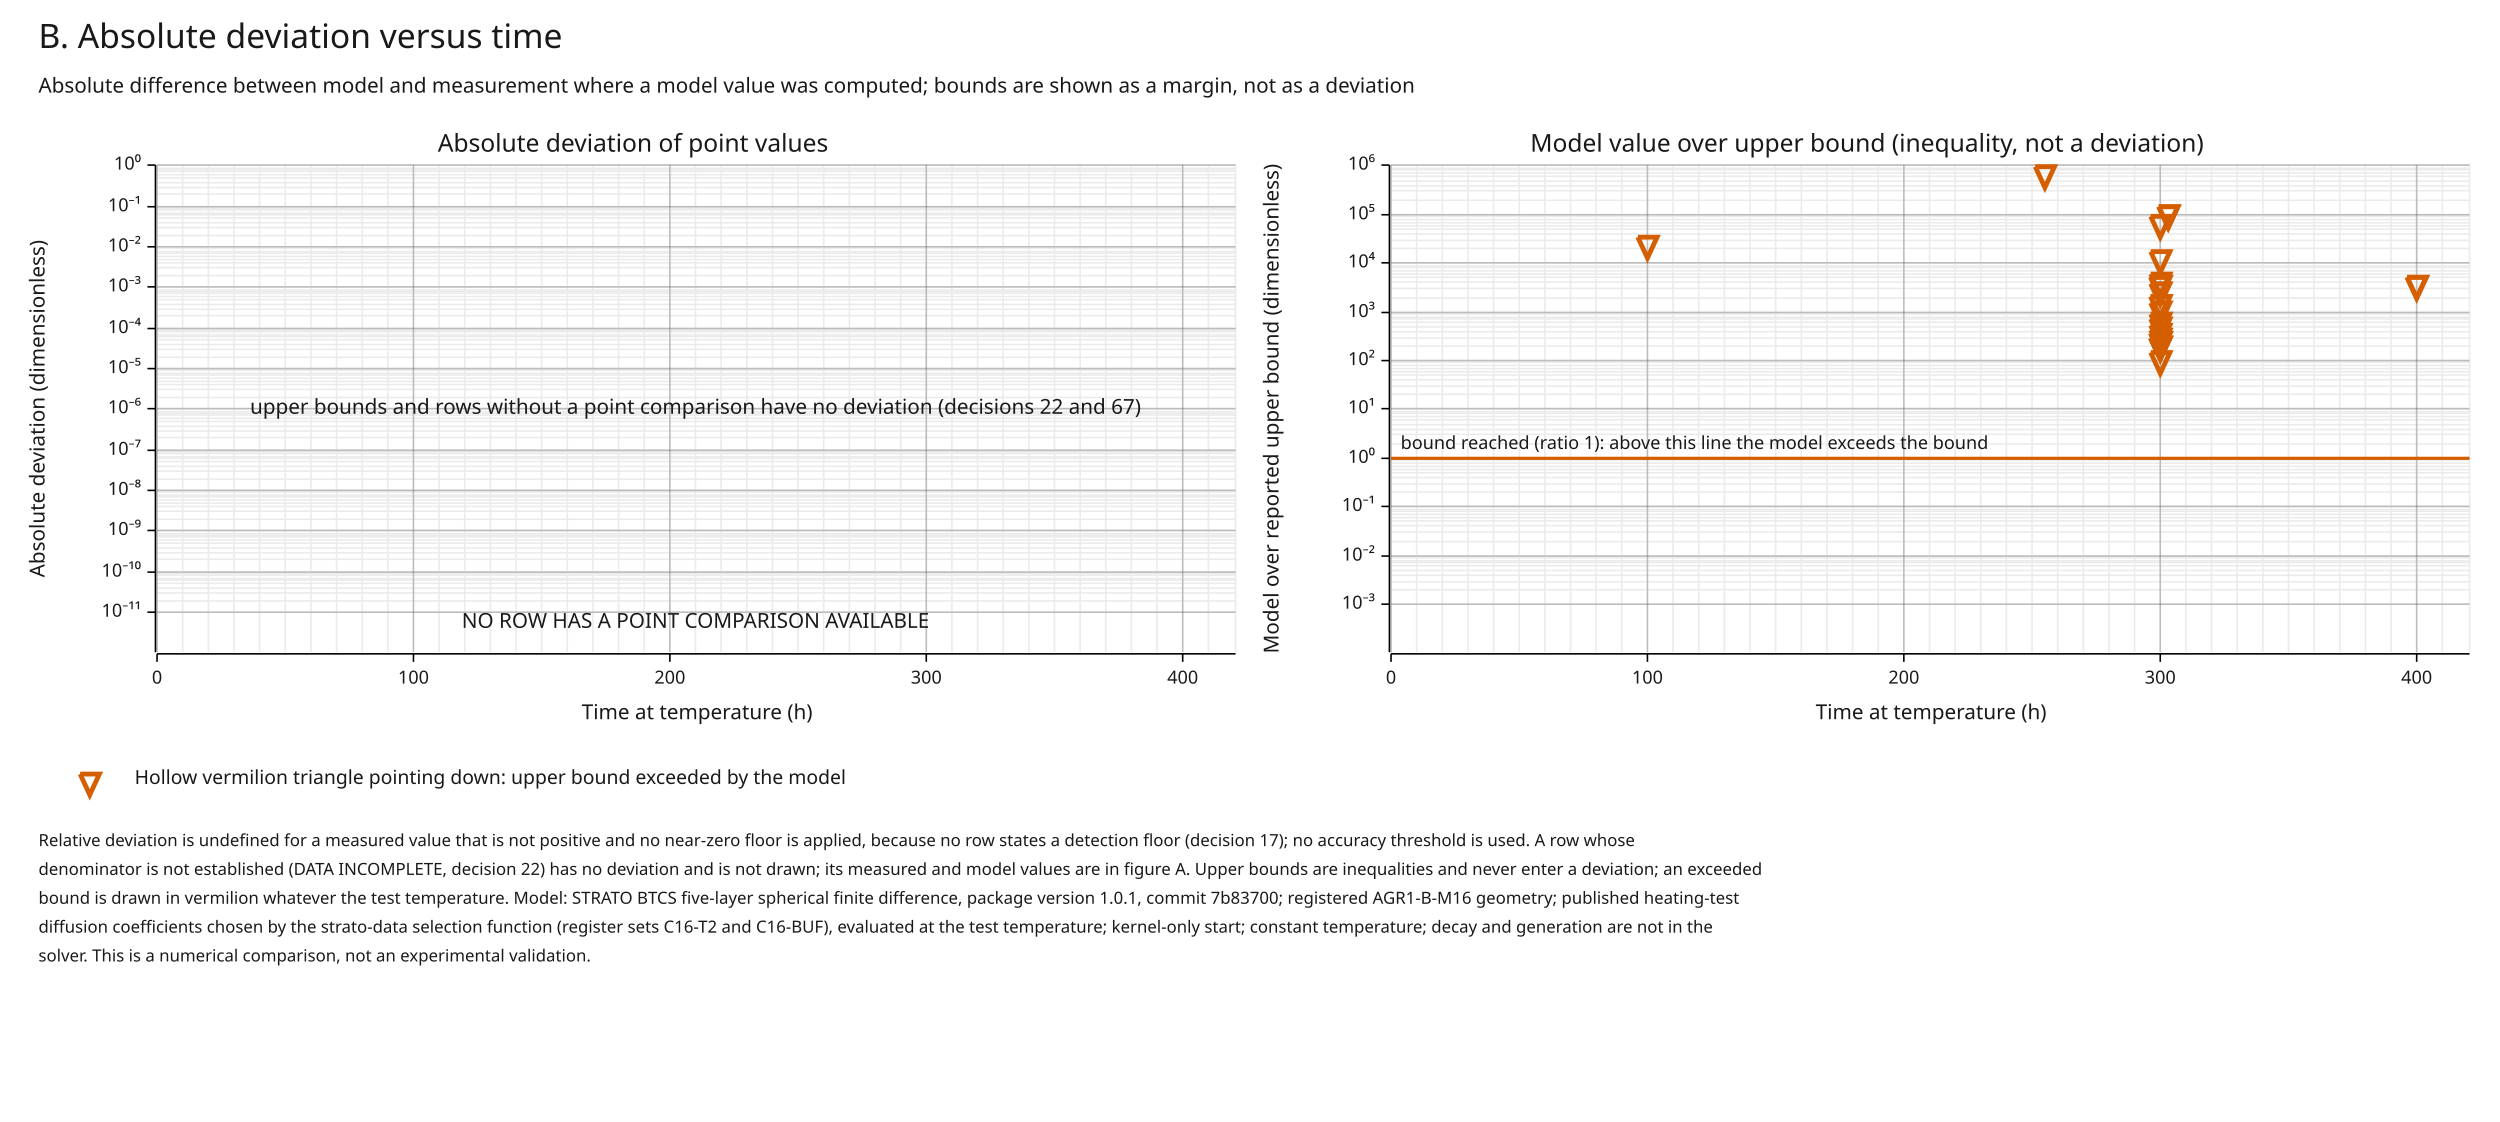
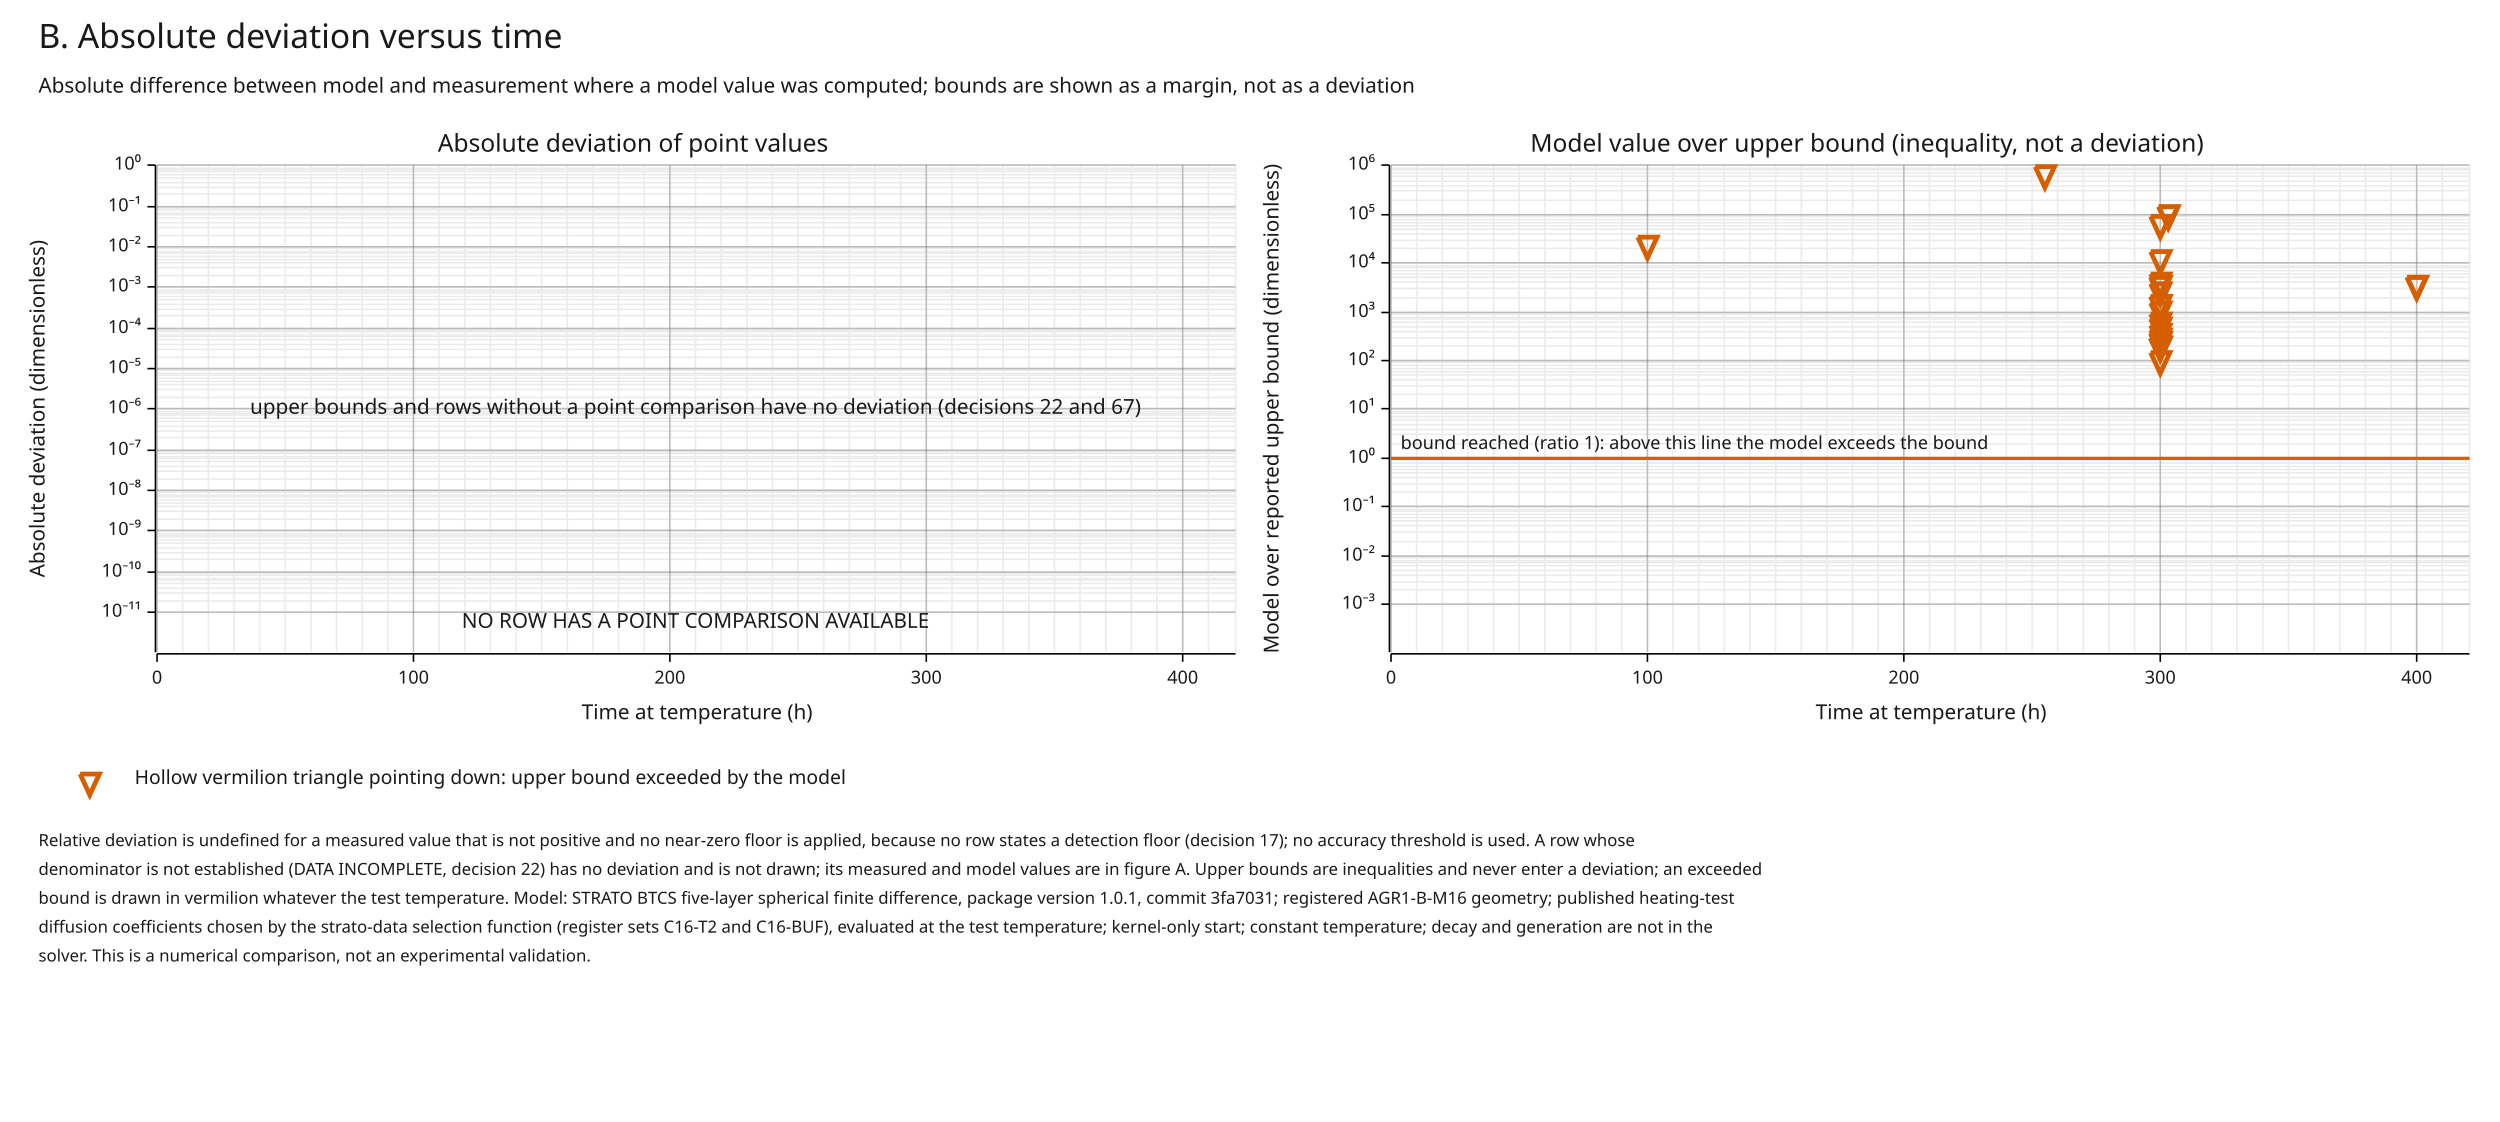
<svg xmlns="http://www.w3.org/2000/svg" width="1560" height="700" viewBox="0 0 1560 700">
  <rect x="0" y="0" width="1560" height="700" opacity="1" fill="#FFFFFF" stroke="none" />
  <text x="24" y="14" dy="0.76em" text-anchor="start" font-family="sans-serif" font-size="20.968" opacity="1" fill="#191919">
B. Absolute deviation versus time
</text>
  <text x="24" y="48" dy="0.76em" text-anchor="start" font-family="sans-serif" font-size="12.903" opacity="1" fill="#191919">
Absolute difference between model and measurement where a model value was computed; bounds are shown as a margin, not as a deviation
</text>
  <text x="395" y="83" dy="0.76em" text-anchor="middle" font-family="sans-serif" font-size="15.323" opacity="1" fill="#191919">
Absolute deviation of point values
</text>
  <line opacity="1" stroke="#EBEBEB" stroke-width="1" x1="98" y1="407" x2="98" y2="103" />
  <line opacity="1" stroke="#EBEBEB" stroke-width="1" x1="114" y1="407" x2="114" y2="103" />
  <line opacity="1" stroke="#EBEBEB" stroke-width="1" x1="130" y1="407" x2="130" y2="103" />
  <line opacity="1" stroke="#EBEBEB" stroke-width="1" x1="146" y1="407" x2="146" y2="103" />
  <line opacity="1" stroke="#EBEBEB" stroke-width="1" x1="162" y1="407" x2="162" y2="103" />
  <line opacity="1" stroke="#EBEBEB" stroke-width="1" x1="178" y1="407" x2="178" y2="103" />
  <line opacity="1" stroke="#EBEBEB" stroke-width="1" x1="194" y1="407" x2="194" y2="103" />
  <line opacity="1" stroke="#EBEBEB" stroke-width="1" x1="210" y1="407" x2="210" y2="103" />
  <line opacity="1" stroke="#EBEBEB" stroke-width="1" x1="226" y1="407" x2="226" y2="103" />
  <line opacity="1" stroke="#EBEBEB" stroke-width="1" x1="242" y1="407" x2="242" y2="103" />
  <line opacity="1" stroke="#EBEBEB" stroke-width="1" x1="258" y1="407" x2="258" y2="103" />
  <line opacity="1" stroke="#EBEBEB" stroke-width="1" x1="274" y1="407" x2="274" y2="103" />
  <line opacity="1" stroke="#EBEBEB" stroke-width="1" x1="290" y1="407" x2="290" y2="103" />
  <line opacity="1" stroke="#EBEBEB" stroke-width="1" x1="306" y1="407" x2="306" y2="103" />
  <line opacity="1" stroke="#EBEBEB" stroke-width="1" x1="322" y1="407" x2="322" y2="103" />
  <line opacity="1" stroke="#EBEBEB" stroke-width="1" x1="338" y1="407" x2="338" y2="103" />
  <line opacity="1" stroke="#EBEBEB" stroke-width="1" x1="354" y1="407" x2="354" y2="103" />
  <line opacity="1" stroke="#EBEBEB" stroke-width="1" x1="370" y1="407" x2="370" y2="103" />
  <line opacity="1" stroke="#EBEBEB" stroke-width="1" x1="386" y1="407" x2="386" y2="103" />
  <line opacity="1" stroke="#EBEBEB" stroke-width="1" x1="402" y1="407" x2="402" y2="103" />
  <line opacity="1" stroke="#EBEBEB" stroke-width="1" x1="418" y1="407" x2="418" y2="103" />
  <line opacity="1" stroke="#EBEBEB" stroke-width="1" x1="434" y1="407" x2="434" y2="103" />
  <line opacity="1" stroke="#EBEBEB" stroke-width="1" x1="450" y1="407" x2="450" y2="103" />
  <line opacity="1" stroke="#EBEBEB" stroke-width="1" x1="466" y1="407" x2="466" y2="103" />
  <line opacity="1" stroke="#EBEBEB" stroke-width="1" x1="482" y1="407" x2="482" y2="103" />
  <line opacity="1" stroke="#EBEBEB" stroke-width="1" x1="498" y1="407" x2="498" y2="103" />
  <line opacity="1" stroke="#EBEBEB" stroke-width="1" x1="514" y1="407" x2="514" y2="103" />
  <line opacity="1" stroke="#EBEBEB" stroke-width="1" x1="530" y1="407" x2="530" y2="103" />
  <line opacity="1" stroke="#EBEBEB" stroke-width="1" x1="546" y1="407" x2="546" y2="103" />
  <line opacity="1" stroke="#EBEBEB" stroke-width="1" x1="562" y1="407" x2="562" y2="103" />
  <line opacity="1" stroke="#EBEBEB" stroke-width="1" x1="578" y1="407" x2="578" y2="103" />
  <line opacity="1" stroke="#EBEBEB" stroke-width="1" x1="594" y1="407" x2="594" y2="103" />
  <line opacity="1" stroke="#EBEBEB" stroke-width="1" x1="610" y1="407" x2="610" y2="103" />
  <line opacity="1" stroke="#EBEBEB" stroke-width="1" x1="626" y1="407" x2="626" y2="103" />
  <line opacity="1" stroke="#EBEBEB" stroke-width="1" x1="642" y1="407" x2="642" y2="103" />
  <line opacity="1" stroke="#EBEBEB" stroke-width="1" x1="658" y1="407" x2="658" y2="103" />
  <line opacity="1" stroke="#EBEBEB" stroke-width="1" x1="674" y1="407" x2="674" y2="103" />
  <line opacity="1" stroke="#EBEBEB" stroke-width="1" x1="690" y1="407" x2="690" y2="103" />
  <line opacity="1" stroke="#EBEBEB" stroke-width="1" x1="706" y1="407" x2="706" y2="103" />
  <line opacity="1" stroke="#EBEBEB" stroke-width="1" x1="722" y1="407" x2="722" y2="103" />
  <line opacity="1" stroke="#EBEBEB" stroke-width="1" x1="738" y1="407" x2="738" y2="103" />
  <line opacity="1" stroke="#EBEBEB" stroke-width="1" x1="754" y1="407" x2="754" y2="103" />
  <line opacity="1" stroke="#EBEBEB" stroke-width="1" x1="771" y1="407" x2="771" y2="103" />
  <line opacity="1" stroke="#EBEBEB" stroke-width="1" x1="98" y1="382" x2="771" y2="382" />
  <line opacity="1" stroke="#EBEBEB" stroke-width="1" x1="98" y1="375" x2="771" y2="375" />
  <line opacity="1" stroke="#EBEBEB" stroke-width="1" x1="98" y1="370" x2="771" y2="370" />
  <line opacity="1" stroke="#EBEBEB" stroke-width="1" x1="98" y1="367" x2="771" y2="367" />
  <line opacity="1" stroke="#EBEBEB" stroke-width="1" x1="98" y1="364" x2="771" y2="364" />
  <line opacity="1" stroke="#EBEBEB" stroke-width="1" x1="98" y1="362" x2="771" y2="362" />
  <line opacity="1" stroke="#EBEBEB" stroke-width="1" x1="98" y1="361" x2="771" y2="361" />
  <line opacity="1" stroke="#EBEBEB" stroke-width="1" x1="98" y1="359" x2="771" y2="359" />
  <line opacity="1" stroke="#EBEBEB" stroke-width="1" x1="98" y1="358" x2="771" y2="358" />
  <line opacity="1" stroke="#EBEBEB" stroke-width="1" x1="98" y1="357" x2="771" y2="357" />
  <line opacity="1" stroke="#EBEBEB" stroke-width="1" x1="98" y1="357" x2="771" y2="357" />
  <line opacity="1" stroke="#EBEBEB" stroke-width="1" x1="98" y1="349" x2="771" y2="349" />
  <line opacity="1" stroke="#EBEBEB" stroke-width="1" x1="98" y1="345" x2="771" y2="345" />
  <line opacity="1" stroke="#EBEBEB" stroke-width="1" x1="98" y1="342" x2="771" y2="342" />
  <line opacity="1" stroke="#EBEBEB" stroke-width="1" x1="98" y1="339" x2="771" y2="339" />
  <line opacity="1" stroke="#EBEBEB" stroke-width="1" x1="98" y1="337" x2="771" y2="337" />
  <line opacity="1" stroke="#EBEBEB" stroke-width="1" x1="98" y1="335" x2="771" y2="335" />
  <line opacity="1" stroke="#EBEBEB" stroke-width="1" x1="98" y1="334" x2="771" y2="334" />
  <line opacity="1" stroke="#EBEBEB" stroke-width="1" x1="98" y1="333" x2="771" y2="333" />
  <line opacity="1" stroke="#EBEBEB" stroke-width="1" x1="98" y1="331" x2="771" y2="331" />
  <line opacity="1" stroke="#EBEBEB" stroke-width="1" x1="98" y1="331" x2="771" y2="331" />
  <line opacity="1" stroke="#EBEBEB" stroke-width="1" x1="98" y1="324" x2="771" y2="324" />
  <line opacity="1" stroke="#EBEBEB" stroke-width="1" x1="98" y1="319" x2="771" y2="319" />
  <line opacity="1" stroke="#EBEBEB" stroke-width="1" x1="98" y1="316" x2="771" y2="316" />
  <line opacity="1" stroke="#EBEBEB" stroke-width="1" x1="98" y1="314" x2="771" y2="314" />
  <line opacity="1" stroke="#EBEBEB" stroke-width="1" x1="98" y1="312" x2="771" y2="312" />
  <line opacity="1" stroke="#EBEBEB" stroke-width="1" x1="98" y1="310" x2="771" y2="310" />
  <line opacity="1" stroke="#EBEBEB" stroke-width="1" x1="98" y1="309" x2="771" y2="309" />
  <line opacity="1" stroke="#EBEBEB" stroke-width="1" x1="98" y1="307" x2="771" y2="307" />
  <line opacity="1" stroke="#EBEBEB" stroke-width="1" x1="98" y1="306" x2="771" y2="306" />
  <line opacity="1" stroke="#EBEBEB" stroke-width="1" x1="98" y1="306" x2="771" y2="306" />
  <line opacity="1" stroke="#EBEBEB" stroke-width="1" x1="98" y1="299" x2="771" y2="299" />
  <line opacity="1" stroke="#EBEBEB" stroke-width="1" x1="98" y1="294" x2="771" y2="294" />
  <line opacity="1" stroke="#EBEBEB" stroke-width="1" x1="98" y1="291" x2="771" y2="291" />
  <line opacity="1" stroke="#EBEBEB" stroke-width="1" x1="98" y1="288" x2="771" y2="288" />
  <line opacity="1" stroke="#EBEBEB" stroke-width="1" x1="98" y1="286" x2="771" y2="286" />
  <line opacity="1" stroke="#EBEBEB" stroke-width="1" x1="98" y1="285" x2="771" y2="285" />
  <line opacity="1" stroke="#EBEBEB" stroke-width="1" x1="98" y1="283" x2="771" y2="283" />
  <line opacity="1" stroke="#EBEBEB" stroke-width="1" x1="98" y1="282" x2="771" y2="282" />
  <line opacity="1" stroke="#EBEBEB" stroke-width="1" x1="98" y1="281" x2="771" y2="281" />
  <line opacity="1" stroke="#EBEBEB" stroke-width="1" x1="98" y1="281" x2="771" y2="281" />
  <line opacity="1" stroke="#EBEBEB" stroke-width="1" x1="98" y1="273" x2="771" y2="273" />
  <line opacity="1" stroke="#EBEBEB" stroke-width="1" x1="98" y1="269" x2="771" y2="269" />
  <line opacity="1" stroke="#EBEBEB" stroke-width="1" x1="98" y1="266" x2="771" y2="266" />
  <line opacity="1" stroke="#EBEBEB" stroke-width="1" x1="98" y1="263" x2="771" y2="263" />
  <line opacity="1" stroke="#EBEBEB" stroke-width="1" x1="98" y1="261" x2="771" y2="261" />
  <line opacity="1" stroke="#EBEBEB" stroke-width="1" x1="98" y1="259" x2="771" y2="259" />
  <line opacity="1" stroke="#EBEBEB" stroke-width="1" x1="98" y1="258" x2="771" y2="258" />
  <line opacity="1" stroke="#EBEBEB" stroke-width="1" x1="98" y1="257" x2="771" y2="257" />
  <line opacity="1" stroke="#EBEBEB" stroke-width="1" x1="98" y1="255" x2="771" y2="255" />
  <line opacity="1" stroke="#EBEBEB" stroke-width="1" x1="98" y1="255" x2="771" y2="255" />
  <line opacity="1" stroke="#EBEBEB" stroke-width="1" x1="98" y1="248" x2="771" y2="248" />
  <line opacity="1" stroke="#EBEBEB" stroke-width="1" x1="98" y1="243" x2="771" y2="243" />
  <line opacity="1" stroke="#EBEBEB" stroke-width="1" x1="98" y1="240" x2="771" y2="240" />
  <line opacity="1" stroke="#EBEBEB" stroke-width="1" x1="98" y1="238" x2="771" y2="238" />
  <line opacity="1" stroke="#EBEBEB" stroke-width="1" x1="98" y1="236" x2="771" y2="236" />
  <line opacity="1" stroke="#EBEBEB" stroke-width="1" x1="98" y1="234" x2="771" y2="234" />
  <line opacity="1" stroke="#EBEBEB" stroke-width="1" x1="98" y1="233" x2="771" y2="233" />
  <line opacity="1" stroke="#EBEBEB" stroke-width="1" x1="98" y1="231" x2="771" y2="231" />
  <line opacity="1" stroke="#EBEBEB" stroke-width="1" x1="98" y1="230" x2="771" y2="230" />
  <line opacity="1" stroke="#EBEBEB" stroke-width="1" x1="98" y1="230" x2="771" y2="230" />
  <line opacity="1" stroke="#EBEBEB" stroke-width="1" x1="98" y1="223" x2="771" y2="223" />
  <line opacity="1" stroke="#EBEBEB" stroke-width="1" x1="98" y1="218" x2="771" y2="218" />
  <line opacity="1" stroke="#EBEBEB" stroke-width="1" x1="98" y1="215" x2="771" y2="215" />
  <line opacity="1" stroke="#EBEBEB" stroke-width="1" x1="98" y1="212" x2="771" y2="212" />
  <line opacity="1" stroke="#EBEBEB" stroke-width="1" x1="98" y1="210" x2="771" y2="210" />
  <line opacity="1" stroke="#EBEBEB" stroke-width="1" x1="98" y1="209" x2="771" y2="209" />
  <line opacity="1" stroke="#EBEBEB" stroke-width="1" x1="98" y1="207" x2="771" y2="207" />
  <line opacity="1" stroke="#EBEBEB" stroke-width="1" x1="98" y1="206" x2="771" y2="206" />
  <line opacity="1" stroke="#EBEBEB" stroke-width="1" x1="98" y1="205" x2="771" y2="205" />
  <line opacity="1" stroke="#EBEBEB" stroke-width="1" x1="98" y1="205" x2="771" y2="205" />
  <line opacity="1" stroke="#EBEBEB" stroke-width="1" x1="98" y1="197" x2="771" y2="197" />
  <line opacity="1" stroke="#EBEBEB" stroke-width="1" x1="98" y1="193" x2="771" y2="193" />
  <line opacity="1" stroke="#EBEBEB" stroke-width="1" x1="98" y1="190" x2="771" y2="190" />
  <line opacity="1" stroke="#EBEBEB" stroke-width="1" x1="98" y1="187" x2="771" y2="187" />
  <line opacity="1" stroke="#EBEBEB" stroke-width="1" x1="98" y1="185" x2="771" y2="185" />
  <line opacity="1" stroke="#EBEBEB" stroke-width="1" x1="98" y1="183" x2="771" y2="183" />
  <line opacity="1" stroke="#EBEBEB" stroke-width="1" x1="98" y1="182" x2="771" y2="182" />
  <line opacity="1" stroke="#EBEBEB" stroke-width="1" x1="98" y1="181" x2="771" y2="181" />
  <line opacity="1" stroke="#EBEBEB" stroke-width="1" x1="98" y1="179" x2="771" y2="179" />
  <line opacity="1" stroke="#EBEBEB" stroke-width="1" x1="98" y1="179" x2="771" y2="179" />
  <line opacity="1" stroke="#EBEBEB" stroke-width="1" x1="98" y1="172" x2="771" y2="172" />
  <line opacity="1" stroke="#EBEBEB" stroke-width="1" x1="98" y1="167" x2="771" y2="167" />
  <line opacity="1" stroke="#EBEBEB" stroke-width="1" x1="98" y1="164" x2="771" y2="164" />
  <line opacity="1" stroke="#EBEBEB" stroke-width="1" x1="98" y1="162" x2="771" y2="162" />
  <line opacity="1" stroke="#EBEBEB" stroke-width="1" x1="98" y1="160" x2="771" y2="160" />
  <line opacity="1" stroke="#EBEBEB" stroke-width="1" x1="98" y1="158" x2="771" y2="158" />
  <line opacity="1" stroke="#EBEBEB" stroke-width="1" x1="98" y1="157" x2="771" y2="157" />
  <line opacity="1" stroke="#EBEBEB" stroke-width="1" x1="98" y1="155" x2="771" y2="155" />
  <line opacity="1" stroke="#EBEBEB" stroke-width="1" x1="98" y1="154" x2="771" y2="154" />
  <line opacity="1" stroke="#EBEBEB" stroke-width="1" x1="98" y1="154" x2="771" y2="154" />
  <line opacity="1" stroke="#EBEBEB" stroke-width="1" x1="98" y1="147" x2="771" y2="147" />
  <line opacity="1" stroke="#EBEBEB" stroke-width="1" x1="98" y1="142" x2="771" y2="142" />
  <line opacity="1" stroke="#EBEBEB" stroke-width="1" x1="98" y1="139" x2="771" y2="139" />
  <line opacity="1" stroke="#EBEBEB" stroke-width="1" x1="98" y1="136" x2="771" y2="136" />
  <line opacity="1" stroke="#EBEBEB" stroke-width="1" x1="98" y1="134" x2="771" y2="134" />
  <line opacity="1" stroke="#EBEBEB" stroke-width="1" x1="98" y1="133" x2="771" y2="133" />
  <line opacity="1" stroke="#EBEBEB" stroke-width="1" x1="98" y1="131" x2="771" y2="131" />
  <line opacity="1" stroke="#EBEBEB" stroke-width="1" x1="98" y1="130" x2="771" y2="130" />
  <line opacity="1" stroke="#EBEBEB" stroke-width="1" x1="98" y1="129" x2="771" y2="129" />
  <line opacity="1" stroke="#EBEBEB" stroke-width="1" x1="98" y1="129" x2="771" y2="129" />
  <line opacity="1" stroke="#EBEBEB" stroke-width="1" x1="98" y1="121" x2="771" y2="121" />
  <line opacity="1" stroke="#EBEBEB" stroke-width="1" x1="98" y1="117" x2="771" y2="117" />
  <line opacity="1" stroke="#EBEBEB" stroke-width="1" x1="98" y1="114" x2="771" y2="114" />
  <line opacity="1" stroke="#EBEBEB" stroke-width="1" x1="98" y1="111" x2="771" y2="111" />
  <line opacity="1" stroke="#EBEBEB" stroke-width="1" x1="98" y1="109" x2="771" y2="109" />
  <line opacity="1" stroke="#EBEBEB" stroke-width="1" x1="98" y1="107" x2="771" y2="107" />
  <line opacity="1" stroke="#EBEBEB" stroke-width="1" x1="98" y1="106" x2="771" y2="106" />
  <line opacity="1" stroke="#EBEBEB" stroke-width="1" x1="98" y1="105" x2="771" y2="105" />
  <line opacity="1" stroke="#EBEBEB" stroke-width="1" x1="98" y1="103" x2="771" y2="103" />
  <line opacity="1" stroke="#EBEBEB" stroke-width="1" x1="98" y1="103" x2="771" y2="103" />
  <text x="18" y="255" dy="0.76em" text-anchor="middle" font-family="sans-serif" font-size="12.903" opacity="1" fill="#191919" transform="rotate(270, 18, 255)">
Absolute deviation (dimensionless)
</text>
  <text x="435" y="452" dy="-0.5ex" text-anchor="middle" font-family="sans-serif" font-size="12.903" opacity="1" fill="#191919">
Time at temperature (h)
</text>
  <line opacity="0.2" stroke="#000000" stroke-width="1" x1="98" y1="407" x2="98" y2="103" />
  <line opacity="0.2" stroke="#000000" stroke-width="1" x1="258" y1="407" x2="258" y2="103" />
  <line opacity="0.2" stroke="#000000" stroke-width="1" x1="418" y1="407" x2="418" y2="103" />
  <line opacity="0.2" stroke="#000000" stroke-width="1" x1="578" y1="407" x2="578" y2="103" />
  <line opacity="0.2" stroke="#000000" stroke-width="1" x1="738" y1="407" x2="738" y2="103" />
  <line opacity="0.2" stroke="#000000" stroke-width="1" x1="98" y1="382" x2="771" y2="382" />
  <line opacity="0.2" stroke="#000000" stroke-width="1" x1="98" y1="357" x2="771" y2="357" />
  <line opacity="0.2" stroke="#000000" stroke-width="1" x1="98" y1="331" x2="771" y2="331" />
  <line opacity="0.2" stroke="#000000" stroke-width="1" x1="98" y1="306" x2="771" y2="306" />
  <line opacity="0.2" stroke="#000000" stroke-width="1" x1="98" y1="281" x2="771" y2="281" />
  <line opacity="0.2" stroke="#000000" stroke-width="1" x1="98" y1="255" x2="771" y2="255" />
  <line opacity="0.2" stroke="#000000" stroke-width="1" x1="98" y1="230" x2="771" y2="230" />
  <line opacity="0.2" stroke="#000000" stroke-width="1" x1="98" y1="205" x2="771" y2="205" />
  <line opacity="0.2" stroke="#000000" stroke-width="1" x1="98" y1="179" x2="771" y2="179" />
  <line opacity="0.2" stroke="#000000" stroke-width="1" x1="98" y1="154" x2="771" y2="154" />
  <line opacity="0.2" stroke="#000000" stroke-width="1" x1="98" y1="129" x2="771" y2="129" />
  <line opacity="0.2" stroke="#000000" stroke-width="1" x1="98" y1="103" x2="771" y2="103" />
  <polyline fill="none" opacity="1" stroke="#000000" stroke-width="1" points="97,103 97,407 " />
  <text x="88" y="382" dy="0.5ex" text-anchor="end" font-family="sans-serif" font-size="11.29" opacity="1" fill="#191919">
10⁻¹¹
</text>
  <polyline fill="none" opacity="1" stroke="#000000" stroke-width="1" points="92,382 97,382 " />
  <text x="88" y="357" dy="0.5ex" text-anchor="end" font-family="sans-serif" font-size="11.29" opacity="1" fill="#191919">
10⁻¹⁰
</text>
  <polyline fill="none" opacity="1" stroke="#000000" stroke-width="1" points="92,357 97,357 " />
  <text x="88" y="331" dy="0.5ex" text-anchor="end" font-family="sans-serif" font-size="11.29" opacity="1" fill="#191919">
10⁻⁹
</text>
  <polyline fill="none" opacity="1" stroke="#000000" stroke-width="1" points="92,331 97,331 " />
  <text x="88" y="306" dy="0.5ex" text-anchor="end" font-family="sans-serif" font-size="11.29" opacity="1" fill="#191919">
10⁻⁸
</text>
  <polyline fill="none" opacity="1" stroke="#000000" stroke-width="1" points="92,306 97,306 " />
  <text x="88" y="281" dy="0.5ex" text-anchor="end" font-family="sans-serif" font-size="11.29" opacity="1" fill="#191919">
10⁻⁷
</text>
  <polyline fill="none" opacity="1" stroke="#000000" stroke-width="1" points="92,281 97,281 " />
  <text x="88" y="255" dy="0.5ex" text-anchor="end" font-family="sans-serif" font-size="11.29" opacity="1" fill="#191919">
10⁻⁶
</text>
  <polyline fill="none" opacity="1" stroke="#000000" stroke-width="1" points="92,255 97,255 " />
  <text x="88" y="230" dy="0.5ex" text-anchor="end" font-family="sans-serif" font-size="11.29" opacity="1" fill="#191919">
10⁻⁵
</text>
  <polyline fill="none" opacity="1" stroke="#000000" stroke-width="1" points="92,230 97,230 " />
  <text x="88" y="205" dy="0.5ex" text-anchor="end" font-family="sans-serif" font-size="11.29" opacity="1" fill="#191919">
10⁻⁴
</text>
  <polyline fill="none" opacity="1" stroke="#000000" stroke-width="1" points="92,205 97,205 " />
  <text x="88" y="179" dy="0.5ex" text-anchor="end" font-family="sans-serif" font-size="11.29" opacity="1" fill="#191919">
10⁻³
</text>
  <polyline fill="none" opacity="1" stroke="#000000" stroke-width="1" points="92,179 97,179 " />
  <text x="88" y="154" dy="0.5ex" text-anchor="end" font-family="sans-serif" font-size="11.29" opacity="1" fill="#191919">
10⁻²
</text>
  <polyline fill="none" opacity="1" stroke="#000000" stroke-width="1" points="92,154 97,154 " />
  <text x="88" y="129" dy="0.5ex" text-anchor="end" font-family="sans-serif" font-size="11.29" opacity="1" fill="#191919">
10⁻¹
</text>
  <polyline fill="none" opacity="1" stroke="#000000" stroke-width="1" points="92,129 97,129 " />
  <text x="88" y="103" dy="0.5ex" text-anchor="end" font-family="sans-serif" font-size="11.29" opacity="1" fill="#191919">
10⁰
</text>
  <polyline fill="none" opacity="1" stroke="#000000" stroke-width="1" points="92,103 97,103 " />
  <polyline fill="none" opacity="1" stroke="#000000" stroke-width="1" points="98,408 771,408 " />
  <text x="98" y="418" dy="0.76em" text-anchor="middle" font-family="sans-serif" font-size="11.29" opacity="1" fill="#191919">
0
</text>
  <polyline fill="none" opacity="1" stroke="#000000" stroke-width="1" points="98,408 98,413 " />
  <text x="258" y="418" dy="0.76em" text-anchor="middle" font-family="sans-serif" font-size="11.29" opacity="1" fill="#191919">
100
</text>
  <polyline fill="none" opacity="1" stroke="#000000" stroke-width="1" points="258,408 258,413 " />
  <text x="418" y="418" dy="0.76em" text-anchor="middle" font-family="sans-serif" font-size="11.29" opacity="1" fill="#191919">
200
</text>
  <polyline fill="none" opacity="1" stroke="#000000" stroke-width="1" points="418,408 418,413 " />
  <text x="578" y="418" dy="0.76em" text-anchor="middle" font-family="sans-serif" font-size="11.29" opacity="1" fill="#191919">
300
</text>
  <polyline fill="none" opacity="1" stroke="#000000" stroke-width="1" points="578,408 578,413 " />
  <text x="738" y="418" dy="0.76em" text-anchor="middle" font-family="sans-serif" font-size="11.29" opacity="1" fill="#191919">
400
</text>
  <polyline fill="none" opacity="1" stroke="#000000" stroke-width="1" points="738,408 738,413 " />
  <text x="434" y="395" dy="-0.5ex" text-anchor="middle" font-family="sans-serif" font-size="12.903" opacity="1" fill="#191919">
NO ROW HAS A POINT COMPARISON AVAILABLE
</text>
  <text x="434" y="255" dy="0.5ex" text-anchor="middle" font-family="sans-serif" font-size="12.903" opacity="1" fill="#191919">
upper bounds and rows without a point comparison have no deviation (decisions 22 and 67)
</text>
  <text x="1165" y="83" dy="0.76em" text-anchor="middle" font-family="sans-serif" font-size="15.323" opacity="1" fill="#191919">
Model value over upper bound (inequality, not a deviation)
</text>
  <line opacity="1" stroke="#EBEBEB" stroke-width="1" x1="868" y1="407" x2="868" y2="103" />
  <line opacity="1" stroke="#EBEBEB" stroke-width="1" x1="884" y1="407" x2="884" y2="103" />
  <line opacity="1" stroke="#EBEBEB" stroke-width="1" x1="900" y1="407" x2="900" y2="103" />
  <line opacity="1" stroke="#EBEBEB" stroke-width="1" x1="916" y1="407" x2="916" y2="103" />
  <line opacity="1" stroke="#EBEBEB" stroke-width="1" x1="932" y1="407" x2="932" y2="103" />
  <line opacity="1" stroke="#EBEBEB" stroke-width="1" x1="948" y1="407" x2="948" y2="103" />
  <line opacity="1" stroke="#EBEBEB" stroke-width="1" x1="964" y1="407" x2="964" y2="103" />
  <line opacity="1" stroke="#EBEBEB" stroke-width="1" x1="980" y1="407" x2="980" y2="103" />
  <line opacity="1" stroke="#EBEBEB" stroke-width="1" x1="996" y1="407" x2="996" y2="103" />
  <line opacity="1" stroke="#EBEBEB" stroke-width="1" x1="1012" y1="407" x2="1012" y2="103" />
  <line opacity="1" stroke="#EBEBEB" stroke-width="1" x1="1028" y1="407" x2="1028" y2="103" />
  <line opacity="1" stroke="#EBEBEB" stroke-width="1" x1="1044" y1="407" x2="1044" y2="103" />
  <line opacity="1" stroke="#EBEBEB" stroke-width="1" x1="1060" y1="407" x2="1060" y2="103" />
  <line opacity="1" stroke="#EBEBEB" stroke-width="1" x1="1076" y1="407" x2="1076" y2="103" />
  <line opacity="1" stroke="#EBEBEB" stroke-width="1" x1="1092" y1="407" x2="1092" y2="103" />
  <line opacity="1" stroke="#EBEBEB" stroke-width="1" x1="1108" y1="407" x2="1108" y2="103" />
  <line opacity="1" stroke="#EBEBEB" stroke-width="1" x1="1124" y1="407" x2="1124" y2="103" />
  <line opacity="1" stroke="#EBEBEB" stroke-width="1" x1="1140" y1="407" x2="1140" y2="103" />
  <line opacity="1" stroke="#EBEBEB" stroke-width="1" x1="1156" y1="407" x2="1156" y2="103" />
  <line opacity="1" stroke="#EBEBEB" stroke-width="1" x1="1172" y1="407" x2="1172" y2="103" />
  <line opacity="1" stroke="#EBEBEB" stroke-width="1" x1="1188" y1="407" x2="1188" y2="103" />
  <line opacity="1" stroke="#EBEBEB" stroke-width="1" x1="1204" y1="407" x2="1204" y2="103" />
  <line opacity="1" stroke="#EBEBEB" stroke-width="1" x1="1220" y1="407" x2="1220" y2="103" />
  <line opacity="1" stroke="#EBEBEB" stroke-width="1" x1="1236" y1="407" x2="1236" y2="103" />
  <line opacity="1" stroke="#EBEBEB" stroke-width="1" x1="1252" y1="407" x2="1252" y2="103" />
  <line opacity="1" stroke="#EBEBEB" stroke-width="1" x1="1268" y1="407" x2="1268" y2="103" />
  <line opacity="1" stroke="#EBEBEB" stroke-width="1" x1="1284" y1="407" x2="1284" y2="103" />
  <line opacity="1" stroke="#EBEBEB" stroke-width="1" x1="1300" y1="407" x2="1300" y2="103" />
  <line opacity="1" stroke="#EBEBEB" stroke-width="1" x1="1316" y1="407" x2="1316" y2="103" />
  <line opacity="1" stroke="#EBEBEB" stroke-width="1" x1="1332" y1="407" x2="1332" y2="103" />
  <line opacity="1" stroke="#EBEBEB" stroke-width="1" x1="1348" y1="407" x2="1348" y2="103" />
  <line opacity="1" stroke="#EBEBEB" stroke-width="1" x1="1364" y1="407" x2="1364" y2="103" />
  <line opacity="1" stroke="#EBEBEB" stroke-width="1" x1="1380" y1="407" x2="1380" y2="103" />
  <line opacity="1" stroke="#EBEBEB" stroke-width="1" x1="1396" y1="407" x2="1396" y2="103" />
  <line opacity="1" stroke="#EBEBEB" stroke-width="1" x1="1412" y1="407" x2="1412" y2="103" />
  <line opacity="1" stroke="#EBEBEB" stroke-width="1" x1="1428" y1="407" x2="1428" y2="103" />
  <line opacity="1" stroke="#EBEBEB" stroke-width="1" x1="1444" y1="407" x2="1444" y2="103" />
  <line opacity="1" stroke="#EBEBEB" stroke-width="1" x1="1460" y1="407" x2="1460" y2="103" />
  <line opacity="1" stroke="#EBEBEB" stroke-width="1" x1="1476" y1="407" x2="1476" y2="103" />
  <line opacity="1" stroke="#EBEBEB" stroke-width="1" x1="1492" y1="407" x2="1492" y2="103" />
  <line opacity="1" stroke="#EBEBEB" stroke-width="1" x1="1508" y1="407" x2="1508" y2="103" />
  <line opacity="1" stroke="#EBEBEB" stroke-width="1" x1="1524" y1="407" x2="1524" y2="103" />
  <line opacity="1" stroke="#EBEBEB" stroke-width="1" x1="1541" y1="407" x2="1541" y2="103" />
  <line opacity="1" stroke="#EBEBEB" stroke-width="1" x1="868" y1="377" x2="1541" y2="377" />
  <line opacity="1" stroke="#EBEBEB" stroke-width="1" x1="868" y1="368" x2="1541" y2="368" />
  <line opacity="1" stroke="#EBEBEB" stroke-width="1" x1="868" y1="363" x2="1541" y2="363" />
  <line opacity="1" stroke="#EBEBEB" stroke-width="1" x1="868" y1="359" x2="1541" y2="359" />
  <line opacity="1" stroke="#EBEBEB" stroke-width="1" x1="868" y1="356" x2="1541" y2="356" />
  <line opacity="1" stroke="#EBEBEB" stroke-width="1" x1="868" y1="353" x2="1541" y2="353" />
  <line opacity="1" stroke="#EBEBEB" stroke-width="1" x1="868" y1="351" x2="1541" y2="351" />
  <line opacity="1" stroke="#EBEBEB" stroke-width="1" x1="868" y1="350" x2="1541" y2="350" />
  <line opacity="1" stroke="#EBEBEB" stroke-width="1" x1="868" y1="348" x2="1541" y2="348" />
  <line opacity="1" stroke="#EBEBEB" stroke-width="1" x1="868" y1="347" x2="1541" y2="347" />
  <line opacity="1" stroke="#EBEBEB" stroke-width="1" x1="868" y1="347" x2="1541" y2="347" />
  <line opacity="1" stroke="#EBEBEB" stroke-width="1" x1="868" y1="338" x2="1541" y2="338" />
  <line opacity="1" stroke="#EBEBEB" stroke-width="1" x1="868" y1="332" x2="1541" y2="332" />
  <line opacity="1" stroke="#EBEBEB" stroke-width="1" x1="868" y1="328" x2="1541" y2="328" />
  <line opacity="1" stroke="#EBEBEB" stroke-width="1" x1="868" y1="325" x2="1541" y2="325" />
  <line opacity="1" stroke="#EBEBEB" stroke-width="1" x1="868" y1="323" x2="1541" y2="323" />
  <line opacity="1" stroke="#EBEBEB" stroke-width="1" x1="868" y1="321" x2="1541" y2="321" />
  <line opacity="1" stroke="#EBEBEB" stroke-width="1" x1="868" y1="319" x2="1541" y2="319" />
  <line opacity="1" stroke="#EBEBEB" stroke-width="1" x1="868" y1="318" x2="1541" y2="318" />
  <line opacity="1" stroke="#EBEBEB" stroke-width="1" x1="868" y1="316" x2="1541" y2="316" />
  <line opacity="1" stroke="#EBEBEB" stroke-width="1" x1="868" y1="316" x2="1541" y2="316" />
  <line opacity="1" stroke="#EBEBEB" stroke-width="1" x1="868" y1="307" x2="1541" y2="307" />
  <line opacity="1" stroke="#EBEBEB" stroke-width="1" x1="868" y1="302" x2="1541" y2="302" />
  <line opacity="1" stroke="#EBEBEB" stroke-width="1" x1="868" y1="298" x2="1541" y2="298" />
  <line opacity="1" stroke="#EBEBEB" stroke-width="1" x1="868" y1="295" x2="1541" y2="295" />
  <line opacity="1" stroke="#EBEBEB" stroke-width="1" x1="868" y1="293" x2="1541" y2="293" />
  <line opacity="1" stroke="#EBEBEB" stroke-width="1" x1="868" y1="291" x2="1541" y2="291" />
  <line opacity="1" stroke="#EBEBEB" stroke-width="1" x1="868" y1="289" x2="1541" y2="289" />
  <line opacity="1" stroke="#EBEBEB" stroke-width="1" x1="868" y1="287" x2="1541" y2="287" />
  <line opacity="1" stroke="#EBEBEB" stroke-width="1" x1="868" y1="286" x2="1541" y2="286" />
  <line opacity="1" stroke="#EBEBEB" stroke-width="1" x1="868" y1="286" x2="1541" y2="286" />
  <line opacity="1" stroke="#EBEBEB" stroke-width="1" x1="868" y1="277" x2="1541" y2="277" />
  <line opacity="1" stroke="#EBEBEB" stroke-width="1" x1="868" y1="271" x2="1541" y2="271" />
  <line opacity="1" stroke="#EBEBEB" stroke-width="1" x1="868" y1="268" x2="1541" y2="268" />
  <line opacity="1" stroke="#EBEBEB" stroke-width="1" x1="868" y1="265" x2="1541" y2="265" />
  <line opacity="1" stroke="#EBEBEB" stroke-width="1" x1="868" y1="262" x2="1541" y2="262" />
  <line opacity="1" stroke="#EBEBEB" stroke-width="1" x1="868" y1="260" x2="1541" y2="260" />
  <line opacity="1" stroke="#EBEBEB" stroke-width="1" x1="868" y1="258" x2="1541" y2="258" />
  <line opacity="1" stroke="#EBEBEB" stroke-width="1" x1="868" y1="257" x2="1541" y2="257" />
  <line opacity="1" stroke="#EBEBEB" stroke-width="1" x1="868" y1="255" x2="1541" y2="255" />
  <line opacity="1" stroke="#EBEBEB" stroke-width="1" x1="868" y1="255" x2="1541" y2="255" />
  <line opacity="1" stroke="#EBEBEB" stroke-width="1" x1="868" y1="246" x2="1541" y2="246" />
  <line opacity="1" stroke="#EBEBEB" stroke-width="1" x1="868" y1="241" x2="1541" y2="241" />
  <line opacity="1" stroke="#EBEBEB" stroke-width="1" x1="868" y1="237" x2="1541" y2="237" />
  <line opacity="1" stroke="#EBEBEB" stroke-width="1" x1="868" y1="234" x2="1541" y2="234" />
  <line opacity="1" stroke="#EBEBEB" stroke-width="1" x1="868" y1="232" x2="1541" y2="232" />
  <line opacity="1" stroke="#EBEBEB" stroke-width="1" x1="868" y1="230" x2="1541" y2="230" />
  <line opacity="1" stroke="#EBEBEB" stroke-width="1" x1="868" y1="228" x2="1541" y2="228" />
  <line opacity="1" stroke="#EBEBEB" stroke-width="1" x1="868" y1="226" x2="1541" y2="226" />
  <line opacity="1" stroke="#EBEBEB" stroke-width="1" x1="868" y1="225" x2="1541" y2="225" />
  <line opacity="1" stroke="#EBEBEB" stroke-width="1" x1="868" y1="225" x2="1541" y2="225" />
  <line opacity="1" stroke="#EBEBEB" stroke-width="1" x1="868" y1="216" x2="1541" y2="216" />
  <line opacity="1" stroke="#EBEBEB" stroke-width="1" x1="868" y1="211" x2="1541" y2="211" />
  <line opacity="1" stroke="#EBEBEB" stroke-width="1" x1="868" y1="207" x2="1541" y2="207" />
  <line opacity="1" stroke="#EBEBEB" stroke-width="1" x1="868" y1="204" x2="1541" y2="204" />
  <line opacity="1" stroke="#EBEBEB" stroke-width="1" x1="868" y1="201" x2="1541" y2="201" />
  <line opacity="1" stroke="#EBEBEB" stroke-width="1" x1="868" y1="199" x2="1541" y2="199" />
  <line opacity="1" stroke="#EBEBEB" stroke-width="1" x1="868" y1="198" x2="1541" y2="198" />
  <line opacity="1" stroke="#EBEBEB" stroke-width="1" x1="868" y1="196" x2="1541" y2="196" />
  <line opacity="1" stroke="#EBEBEB" stroke-width="1" x1="868" y1="195" x2="1541" y2="195" />
  <line opacity="1" stroke="#EBEBEB" stroke-width="1" x1="868" y1="195" x2="1541" y2="195" />
  <line opacity="1" stroke="#EBEBEB" stroke-width="1" x1="868" y1="186" x2="1541" y2="186" />
  <line opacity="1" stroke="#EBEBEB" stroke-width="1" x1="868" y1="180" x2="1541" y2="180" />
  <line opacity="1" stroke="#EBEBEB" stroke-width="1" x1="868" y1="176" x2="1541" y2="176" />
  <line opacity="1" stroke="#EBEBEB" stroke-width="1" x1="868" y1="173" x2="1541" y2="173" />
  <line opacity="1" stroke="#EBEBEB" stroke-width="1" x1="868" y1="171" x2="1541" y2="171" />
  <line opacity="1" stroke="#EBEBEB" stroke-width="1" x1="868" y1="169" x2="1541" y2="169" />
  <line opacity="1" stroke="#EBEBEB" stroke-width="1" x1="868" y1="167" x2="1541" y2="167" />
  <line opacity="1" stroke="#EBEBEB" stroke-width="1" x1="868" y1="166" x2="1541" y2="166" />
  <line opacity="1" stroke="#EBEBEB" stroke-width="1" x1="868" y1="164" x2="1541" y2="164" />
  <line opacity="1" stroke="#EBEBEB" stroke-width="1" x1="868" y1="164" x2="1541" y2="164" />
  <line opacity="1" stroke="#EBEBEB" stroke-width="1" x1="868" y1="155" x2="1541" y2="155" />
  <line opacity="1" stroke="#EBEBEB" stroke-width="1" x1="868" y1="150" x2="1541" y2="150" />
  <line opacity="1" stroke="#EBEBEB" stroke-width="1" x1="868" y1="146" x2="1541" y2="146" />
  <line opacity="1" stroke="#EBEBEB" stroke-width="1" x1="868" y1="143" x2="1541" y2="143" />
  <line opacity="1" stroke="#EBEBEB" stroke-width="1" x1="868" y1="141" x2="1541" y2="141" />
  <line opacity="1" stroke="#EBEBEB" stroke-width="1" x1="868" y1="139" x2="1541" y2="139" />
  <line opacity="1" stroke="#EBEBEB" stroke-width="1" x1="868" y1="137" x2="1541" y2="137" />
  <line opacity="1" stroke="#EBEBEB" stroke-width="1" x1="868" y1="135" x2="1541" y2="135" />
  <line opacity="1" stroke="#EBEBEB" stroke-width="1" x1="868" y1="134" x2="1541" y2="134" />
  <line opacity="1" stroke="#EBEBEB" stroke-width="1" x1="868" y1="134" x2="1541" y2="134" />
  <line opacity="1" stroke="#EBEBEB" stroke-width="1" x1="868" y1="125" x2="1541" y2="125" />
  <line opacity="1" stroke="#EBEBEB" stroke-width="1" x1="868" y1="119" x2="1541" y2="119" />
  <line opacity="1" stroke="#EBEBEB" stroke-width="1" x1="868" y1="116" x2="1541" y2="116" />
  <line opacity="1" stroke="#EBEBEB" stroke-width="1" x1="868" y1="113" x2="1541" y2="113" />
  <line opacity="1" stroke="#EBEBEB" stroke-width="1" x1="868" y1="110" x2="1541" y2="110" />
  <line opacity="1" stroke="#EBEBEB" stroke-width="1" x1="868" y1="108" x2="1541" y2="108" />
  <line opacity="1" stroke="#EBEBEB" stroke-width="1" x1="868" y1="106" x2="1541" y2="106" />
  <line opacity="1" stroke="#EBEBEB" stroke-width="1" x1="868" y1="105" x2="1541" y2="105" />
  <line opacity="1" stroke="#EBEBEB" stroke-width="1" x1="868" y1="103" x2="1541" y2="103" />
  <line opacity="1" stroke="#EBEBEB" stroke-width="1" x1="868" y1="103" x2="1541" y2="103" />
  <text x="788" y="255" dy="0.76em" text-anchor="middle" font-family="sans-serif" font-size="12.903" opacity="1" fill="#191919" transform="rotate(270, 788, 255)">
Model over reported upper bound (dimensionless)
</text>
  <text x="1205" y="452" dy="-0.5ex" text-anchor="middle" font-family="sans-serif" font-size="12.903" opacity="1" fill="#191919">
Time at temperature (h)
</text>
  <line opacity="0.2" stroke="#000000" stroke-width="1" x1="868" y1="407" x2="868" y2="103" />
  <line opacity="0.2" stroke="#000000" stroke-width="1" x1="1028" y1="407" x2="1028" y2="103" />
  <line opacity="0.2" stroke="#000000" stroke-width="1" x1="1188" y1="407" x2="1188" y2="103" />
  <line opacity="0.2" stroke="#000000" stroke-width="1" x1="1348" y1="407" x2="1348" y2="103" />
  <line opacity="0.2" stroke="#000000" stroke-width="1" x1="1508" y1="407" x2="1508" y2="103" />
  <line opacity="0.2" stroke="#000000" stroke-width="1" x1="868" y1="377" x2="1541" y2="377" />
  <line opacity="0.2" stroke="#000000" stroke-width="1" x1="868" y1="347" x2="1541" y2="347" />
  <line opacity="0.2" stroke="#000000" stroke-width="1" x1="868" y1="316" x2="1541" y2="316" />
  <line opacity="0.2" stroke="#000000" stroke-width="1" x1="868" y1="286" x2="1541" y2="286" />
  <line opacity="0.2" stroke="#000000" stroke-width="1" x1="868" y1="255" x2="1541" y2="255" />
  <line opacity="0.2" stroke="#000000" stroke-width="1" x1="868" y1="225" x2="1541" y2="225" />
  <line opacity="0.2" stroke="#000000" stroke-width="1" x1="868" y1="195" x2="1541" y2="195" />
  <line opacity="0.2" stroke="#000000" stroke-width="1" x1="868" y1="164" x2="1541" y2="164" />
  <line opacity="0.2" stroke="#000000" stroke-width="1" x1="868" y1="134" x2="1541" y2="134" />
  <line opacity="0.2" stroke="#000000" stroke-width="1" x1="868" y1="103" x2="1541" y2="103" />
  <polyline fill="none" opacity="1" stroke="#000000" stroke-width="1" points="867,103 867,407 " />
  <text x="858" y="377" dy="0.5ex" text-anchor="end" font-family="sans-serif" font-size="11.29" opacity="1" fill="#191919">
10⁻³
</text>
  <polyline fill="none" opacity="1" stroke="#000000" stroke-width="1" points="862,377 867,377 " />
  <text x="858" y="347" dy="0.5ex" text-anchor="end" font-family="sans-serif" font-size="11.29" opacity="1" fill="#191919">
10⁻²
</text>
  <polyline fill="none" opacity="1" stroke="#000000" stroke-width="1" points="862,347 867,347 " />
  <text x="858" y="316" dy="0.5ex" text-anchor="end" font-family="sans-serif" font-size="11.29" opacity="1" fill="#191919">
10⁻¹
</text>
  <polyline fill="none" opacity="1" stroke="#000000" stroke-width="1" points="862,316 867,316 " />
  <text x="858" y="286" dy="0.5ex" text-anchor="end" font-family="sans-serif" font-size="11.29" opacity="1" fill="#191919">
10⁰
</text>
  <polyline fill="none" opacity="1" stroke="#000000" stroke-width="1" points="862,286 867,286 " />
  <text x="858" y="255" dy="0.5ex" text-anchor="end" font-family="sans-serif" font-size="11.29" opacity="1" fill="#191919">
10¹
</text>
  <polyline fill="none" opacity="1" stroke="#000000" stroke-width="1" points="862,255 867,255 " />
  <text x="858" y="225" dy="0.5ex" text-anchor="end" font-family="sans-serif" font-size="11.29" opacity="1" fill="#191919">
10²
</text>
  <polyline fill="none" opacity="1" stroke="#000000" stroke-width="1" points="862,225 867,225 " />
  <text x="858" y="195" dy="0.5ex" text-anchor="end" font-family="sans-serif" font-size="11.29" opacity="1" fill="#191919">
10³
</text>
  <polyline fill="none" opacity="1" stroke="#000000" stroke-width="1" points="862,195 867,195 " />
  <text x="858" y="164" dy="0.5ex" text-anchor="end" font-family="sans-serif" font-size="11.29" opacity="1" fill="#191919">
10⁴
</text>
  <polyline fill="none" opacity="1" stroke="#000000" stroke-width="1" points="862,164 867,164 " />
  <text x="858" y="134" dy="0.5ex" text-anchor="end" font-family="sans-serif" font-size="11.29" opacity="1" fill="#191919">
10⁵
</text>
  <polyline fill="none" opacity="1" stroke="#000000" stroke-width="1" points="862,134 867,134 " />
  <text x="858" y="103" dy="0.5ex" text-anchor="end" font-family="sans-serif" font-size="11.29" opacity="1" fill="#191919">
10⁶
</text>
  <polyline fill="none" opacity="1" stroke="#000000" stroke-width="1" points="862,103 867,103 " />
  <polyline fill="none" opacity="1" stroke="#000000" stroke-width="1" points="868,408 1541,408 " />
  <text x="868" y="418" dy="0.76em" text-anchor="middle" font-family="sans-serif" font-size="11.29" opacity="1" fill="#191919">
0
</text>
  <polyline fill="none" opacity="1" stroke="#000000" stroke-width="1" points="868,408 868,413 " />
  <text x="1028" y="418" dy="0.76em" text-anchor="middle" font-family="sans-serif" font-size="11.29" opacity="1" fill="#191919">
100
</text>
  <polyline fill="none" opacity="1" stroke="#000000" stroke-width="1" points="1028,408 1028,413 " />
  <text x="1188" y="418" dy="0.76em" text-anchor="middle" font-family="sans-serif" font-size="11.29" opacity="1" fill="#191919">
200
</text>
  <polyline fill="none" opacity="1" stroke="#000000" stroke-width="1" points="1188,408 1188,413 " />
  <text x="1348" y="418" dy="0.76em" text-anchor="middle" font-family="sans-serif" font-size="11.29" opacity="1" fill="#191919">
300
</text>
  <polyline fill="none" opacity="1" stroke="#000000" stroke-width="1" points="1348,408 1348,413 " />
  <text x="1508" y="418" dy="0.76em" text-anchor="middle" font-family="sans-serif" font-size="11.29" opacity="1" fill="#191919">
400
</text>
  <polyline fill="none" opacity="1" stroke="#000000" stroke-width="1" points="1508,408 1508,413 " />
  <polyline fill="none" opacity="1" stroke="#D55E00" stroke-width="2" points="868,286 1541,286 " />
  <text x="874" y="283" dy="-0.5ex" text-anchor="start" font-family="sans-serif" font-size="11.29" opacity="1" fill="#191919">
bound reached (ratio 1): above this line the model exceeds the bound
</text>
  <polyline fill="none" opacity="1" stroke="#D55E00" stroke-width="3" points="1342,157 1354,157 1348,170 1342,157 " />
  <polyline fill="none" opacity="1" stroke="#D55E00" stroke-width="3" points="1342,177 1354,177 1348,190 1342,177 " />
  <polyline fill="none" opacity="1" stroke="#D55E00" stroke-width="3" points="1342,199 1354,199 1348,212 1342,199 " />
  <polyline fill="none" opacity="1" stroke="#D55E00" stroke-width="3" points="1342,196 1354,196 1348,209 1342,196 " />
  <polyline fill="none" opacity="1" stroke="#D55E00" stroke-width="3" points="1342,135 1354,135 1348,148 1342,135 " />
  <polyline fill="none" opacity="1" stroke="#D55E00" stroke-width="3" points="1342,173 1354,173 1348,186 1342,173 " />
  <polyline fill="none" opacity="1" stroke="#D55E00" stroke-width="3" points="1342,185 1354,185 1348,198 1342,185 " />
  <polyline fill="none" opacity="1" stroke="#D55E00" stroke-width="3" points="1342,208 1354,208 1348,221 1342,208 " />
  <polyline fill="none" opacity="1" stroke="#D55E00" stroke-width="3" points="1342,211 1354,211 1348,224 1342,211 " />
  <polyline fill="none" opacity="1" stroke="#D55E00" stroke-width="3" points="1502,173 1514,173 1508,186 1502,173 " />
  <polyline fill="none" opacity="1" stroke="#D55E00" stroke-width="3" points="1270,104 1282,104 1276,117 1270,104 " />
  <polyline fill="none" opacity="1" stroke="#D55E00" stroke-width="3" points="1347,129 1359,129 1353,142 1347,129 " />
  <polyline fill="none" opacity="1" stroke="#D55E00" stroke-width="3" points="1342,220 1354,220 1348,233 1342,220 " />
  <polyline fill="none" opacity="1" stroke="#D55E00" stroke-width="3" points="1342,211 1354,211 1348,224 1342,211 " />
  <polyline fill="none" opacity="1" stroke="#D55E00" stroke-width="3" points="1022,148 1034,148 1028,161 1022,148 " />
  <polyline fill="none" opacity="1" stroke="#D55E00" stroke-width="3" points="1342,211 1354,211 1348,224 1342,211 " />
  <polyline fill="none" opacity="1" stroke="#D55E00" stroke-width="3" points="1342,203 1354,203 1348,216 1342,203 " />
  <polyline fill="none" opacity="1" stroke="#D55E00" stroke-width="3" points="1342,208 1354,208 1348,221 1342,208 " />
  <polyline fill="none" opacity="1" stroke="#D55E00" stroke-width="3" points="1342,189 1354,189 1348,202 1342,189 " />
  <polyline fill="none" opacity="1" stroke="#D55E00" stroke-width="3" points="1342,171 1354,171 1348,184 1342,171 " />
  <polyline fill="none" opacity="1" stroke="#D55E00" stroke-width="3" points="1342,206 1354,206 1348,219 1342,206 " />
  <polyline fill="none" opacity="1" stroke="#D55E00" stroke-width="3" points="1342,173 1354,173 1348,186 1342,173 " />
  <polyline fill="none" opacity="1" stroke="#D55E00" stroke-width="3" points="1342,185 1354,185 1348,198 1342,185 " />
  <polyline fill="none" opacity="1" stroke="#D55E00" stroke-width="3" points="1347,129 1359,129 1353,142 1347,129 " />
  <polyline fill="none" opacity="1" stroke="#D55E00" stroke-width="3" points="1342,208 1354,208 1348,221 1342,208 " />
  <polyline fill="none" opacity="1" stroke="#D55E00" stroke-width="3" points="1342,211 1354,211 1348,224 1342,211 " />
  <polyline fill="none" opacity="1" stroke="#D55E00" stroke-width="3" points="1502,173 1514,173 1508,186 1502,173 " />
  <polyline fill="none" opacity="1" stroke="#D55E00" stroke-width="3" points="50,483 62,483 56,496 50,483 " />
  <text x="84" y="480" dy="0.76em" text-anchor="start" font-family="sans-serif" font-size="12.097" opacity="1" fill="#191919">
Hollow vermilion triangle pointing down: upper bound exceeded by the model
</text>
  <text x="24" y="520" dy="0.76em" text-anchor="start" font-family="sans-serif" font-size="10.484" opacity="1" fill="#191919">
Relative deviation is undefined for a measured value that is not positive and no near-zero floor is applied, because no row states a detection floor (decision 17); no accuracy threshold is used. A row whose
</text>
  <text x="24" y="538" dy="0.76em" text-anchor="start" font-family="sans-serif" font-size="10.484" opacity="1" fill="#191919">
denominator is not established (DATA INCOMPLETE, decision 22) has no deviation and is not drawn; its measured and model values are in figure A. Upper bounds are inequalities and never enter a deviation; an exceeded
</text>
  <text x="24" y="556" dy="0.76em" text-anchor="start" font-family="sans-serif" font-size="10.484" opacity="1" fill="#191919">
- bound is drawn in vermilion whatever the test temperature. Model: STRATO BTCS five-layer spherical finite difference, package version 1.0.1, commit 7b83700; registered AGR1-B-M16 geometry; published heating-test
+ bound is drawn in vermilion whatever the test temperature. Model: STRATO BTCS five-layer spherical finite difference, package version 1.0.1, commit 3fa7031; registered AGR1-B-M16 geometry; published heating-test
</text>
  <text x="24" y="574" dy="0.76em" text-anchor="start" font-family="sans-serif" font-size="10.484" opacity="1" fill="#191919">
diffusion coefficients chosen by the strato-data selection function (register sets C16-T2 and C16-BUF), evaluated at the test temperature; kernel-only start; constant temperature; decay and generation are not in the
</text>
  <text x="24" y="592" dy="0.76em" text-anchor="start" font-family="sans-serif" font-size="10.484" opacity="1" fill="#191919">
solver. This is a numerical comparison, not an experimental validation.
</text>
</svg>
